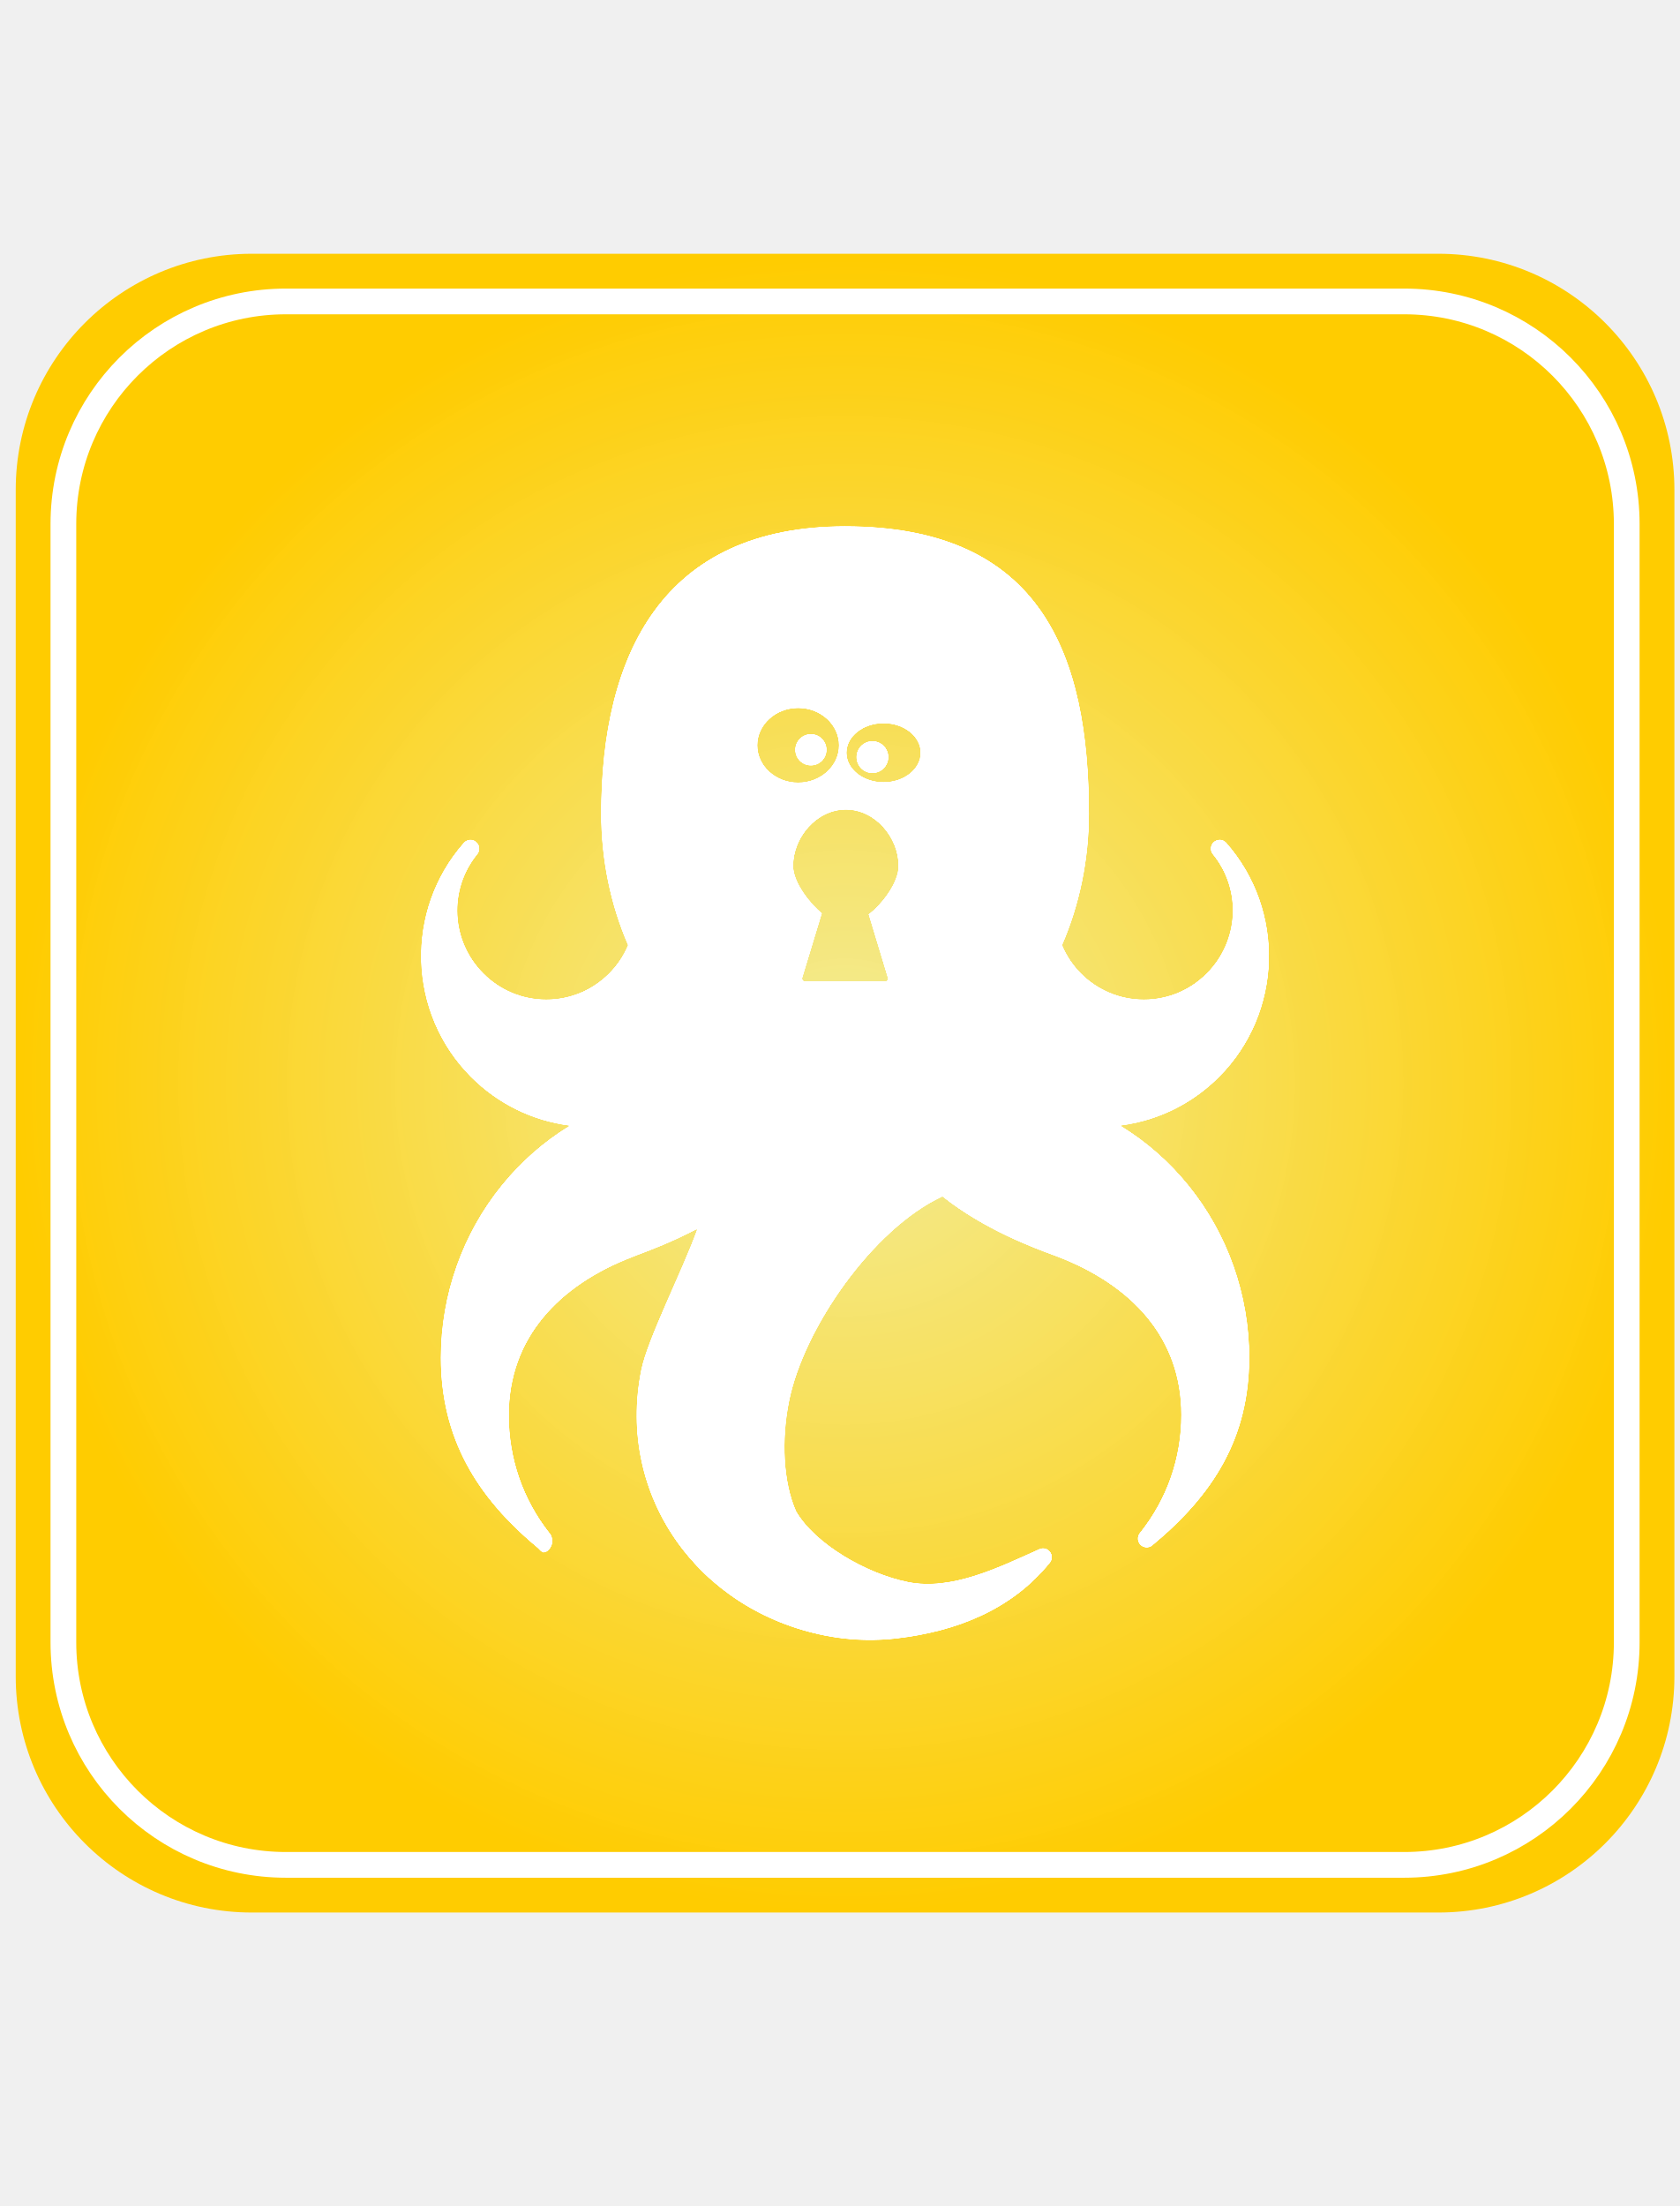
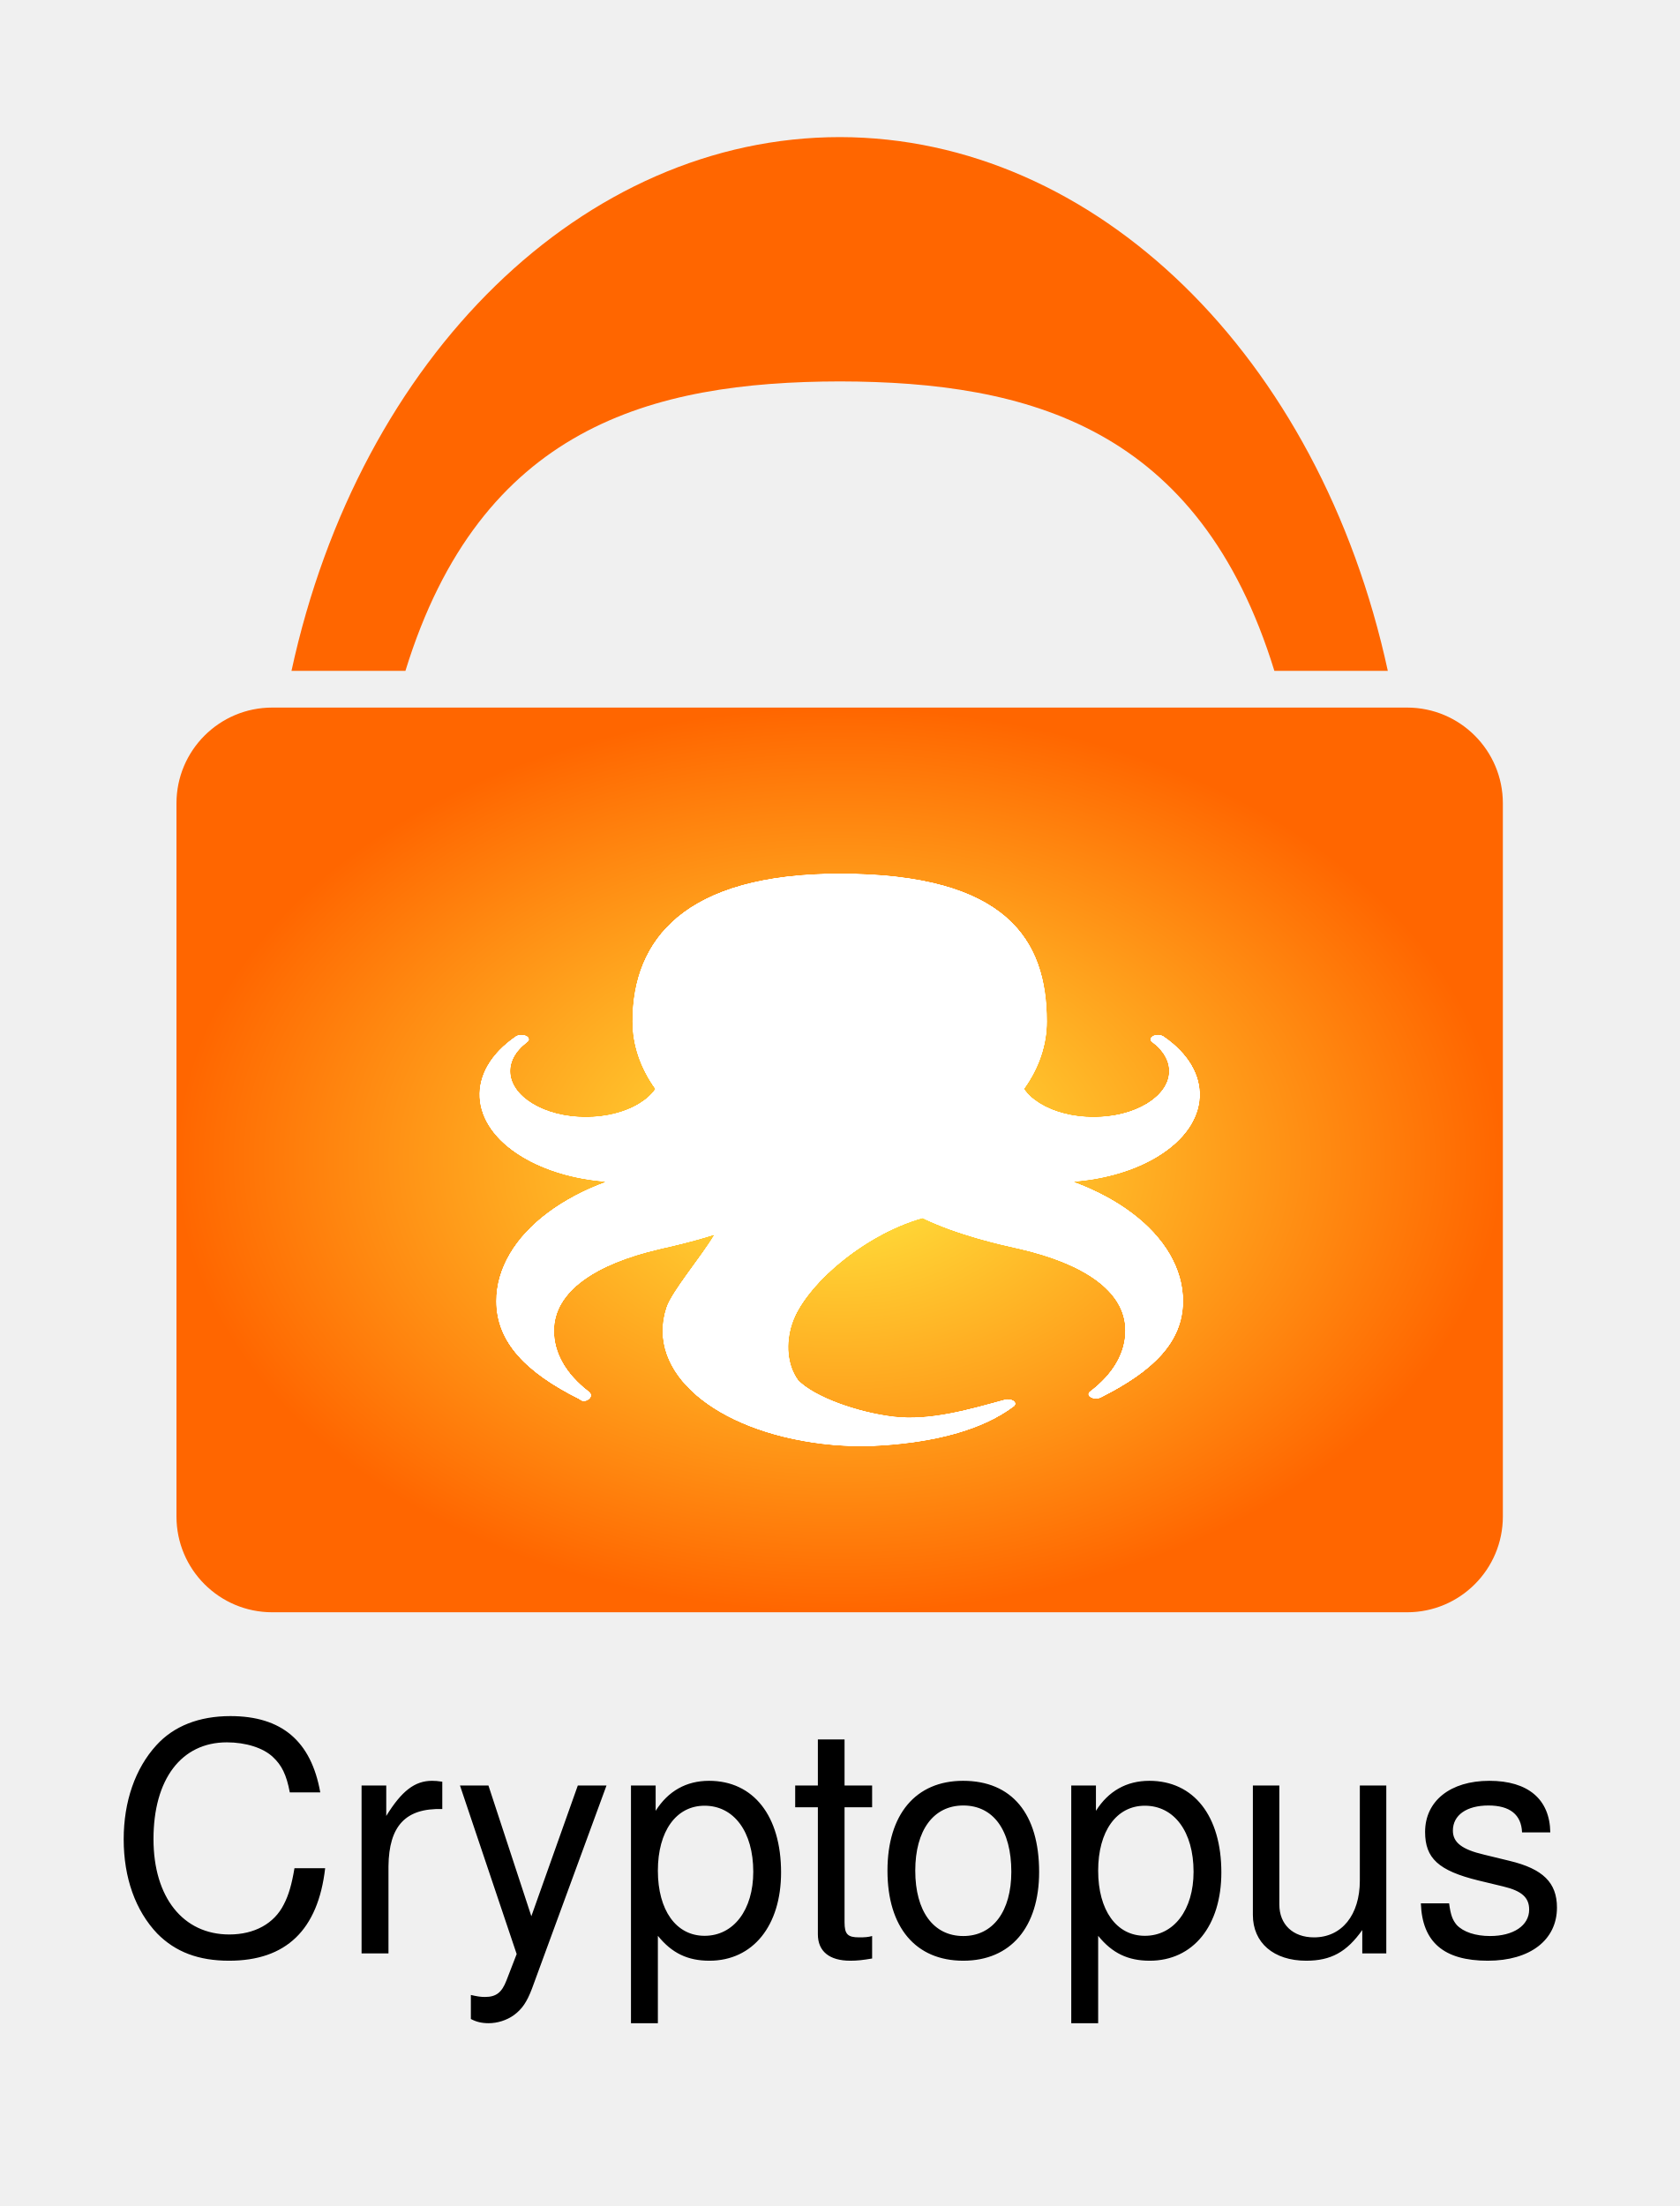
<svg xmlns="http://www.w3.org/2000/svg" xmlns:xlink="http://www.w3.org/1999/xlink" width="118px" height="155px" viewBox="0 0 118 155" version="1.1" id="svg3875">
  <defs id="defs3881">
-     <linearGradient id="linearGradient4864">
-       <stop id="stop4848" offset="0" style="stop-color:#f2ec95;stop-opacity:0.97" />
-       <stop id="stop4846" offset="1" style="stop-color:#ffcc00;stop-opacity:1" />
+     <linearGradient id="linearGradient5292">
+       <stop id="stop5296" offset="0" style="stop-color:#ffeb40;stop-opacity:1" />
+       <stop id="stop5294" offset="1" style="stop-color:#ff6600;stop-opacity:1;" />
    </linearGradient>
    <filter style="color-interpolation-filters:sRGB;" id="filter4701">
      <feColorMatrix values="1 0 0 0 0 0 1 0 0 0 0 0 1 0 0 -0.21 -0.72 -0.07 2 0 " result="color2" id="feColorMatrix4703" />
    </filter>
    <filter style="color-interpolation-filters:sRGB" id="filter4701-9">
      <feColorMatrix values="1 0 0 0 0 0 1 0 0 0 0 0 1 0 0 -0.21 -0.72 -0.07 2 0 " result="color2" id="feColorMatrix4703-7" />
    </filter>
    <filter style="color-interpolation-filters:sRGB" id="filter4701-9-2">
      <feColorMatrix values="1 0 0 0 0 0 1 0 0 0 0 0 1 0 0 -0.21 -0.72 -0.07 2 0 " result="color2" id="feColorMatrix4703-7-4" />
    </filter>
-     <radialGradient xlink:href="#linearGradient4864" id="radialGradient4856" cx="59.38" cy="76.105" fx="59.38" fy="76.105" r="58.275" gradientUnits="userSpaceOnUse" />
+     <filter style="color-interpolation-filters:sRGB" id="filter4701-9-2-3">
+       <feColorMatrix values="1 0 0 0 0 0 1 0 0 0 0 0 1 0 0 -0.21 -0.72 -0.07 2 0 " result="color2" id="feColorMatrix4703-7-4-6" />
+     </filter>
+     <filter style="color-interpolation-filters:sRGB" id="filter4701-9-2-3-4">
+       <feColorMatrix values="1 0 0 0 0 0 1 0 0 0 0 0 1 0 0 -0.21 -0.72 -0.07 2 0 " result="color2" id="feColorMatrix4703-7-4-6-6" />
+     </filter>
+     <filter style="color-interpolation-filters:sRGB" id="filter4701-9-2-3-4-8">
+       <feColorMatrix values="1 0 0 0 0 0 1 0 0 0 0 0 1 0 0 -0.21 -0.72 -0.07 2 0 " result="color2" id="feColorMatrix4703-7-4-6-6-8" />
+     </filter>
+     <filter style="color-interpolation-filters:sRGB" id="filter4701-9-2-3-4-8-7">
+       <feColorMatrix values="1 0 0 0 0 0 1 0 0 0 0 0 1 0 0 -0.21 -0.72 -0.07 2 0 " result="color2" id="feColorMatrix4703-7-4-6-6-8-6" />
+     </filter>
+     <filter style="color-interpolation-filters:sRGB" id="filter4701-9-2-3-4-0">
+       <feColorMatrix values="1 0 0 0 0 0 1 0 0 0 0 0 1 0 0 -0.21 -0.72 -0.07 2 0 " result="color2" id="feColorMatrix4703-7-4-6-6-0" />
+     </filter>
+     <filter style="color-interpolation-filters:sRGB" id="filter4701-9-2-3-4-0-5">
+       <feColorMatrix values="1 0 0 0 0 0 1 0 0 0 0 0 1 0 0 -0.21 -0.72 -0.07 2 0 " result="color2" id="feColorMatrix4703-7-4-6-6-0-2" />
+     </filter>
+     <radialGradient xlink:href="#linearGradient5292" id="radialGradient5298" cx="59" cy="97.5" fx="59" fy="97.5" r="46.6" gradientTransform="matrix(1,0,0,0.682049,0,15.00022)" gradientUnits="userSpaceOnUse" />
  </defs>
-   <g id="Page-1" style="display:inline;fill:none;fill-rule:evenodd;stroke:none;stroke-width:1">
-     <rect style="fill:url(#radialGradient4856);fill-opacity:1.0;fill-rule:evenodd;stroke:none;stroke-width:0;stroke-linecap:butt;stroke-linejoin:miter;stroke-miterlimit:4;stroke-dasharray:none;stroke-opacity:1" id="rect3891-8" width="116.55" height="116.55" x="1.105" y="17.83" ry="16.592" />
-     <path style="fill:#ffffff;fill-opacity:1;filter:url(#filter4701-9-2)" id="logo_cryptopus-1" d="m 128.667,114.673 c 5.145,-0.676 9.897,-3.012 13.62,-6.745 8.83,-8.854 9.262,-23.139 0.985,-32.524 -0.46,-0.521 -1.25,-0.577 -1.774,-0.126 -0.527,0.449 -0.599,1.237 -0.161,1.774 3.989,4.905 3.626,11.985 -0.846,16.469 -2.32,2.324 -5.401,3.605 -8.68,3.605 -3.278,0 -6.361,-1.281 -8.681,-3.605 -1.114,-1.12 -1.99,-2.424 -2.608,-3.89 2.438,-5.599 3.726,-11.884 3.726,-18.211 0,-22.006 -6.568,-39.91 -33.865,-39.91 -25.403,0 -33.862,17.904 -33.862,39.91 0,6.327 1.288,12.611 3.726,18.211 -0.618,1.466 -1.494,2.77 -2.609,3.89 -2.318,2.324 -5.401,3.605 -8.68,3.605 -3.28,0 -6.361,-1.281 -8.681,-3.605 -4.472,-4.484 -4.835,-11.564 -0.843,-16.469 0.436,-0.537 0.363,-1.323 -0.164,-1.772 -0.525,-0.45 -1.316,-0.393 -1.772,0.128 -8.279,9.383 -7.845,23.672 0.983,32.525 3.723,3.733 8.476,6.073 13.62,6.75 -3.536,2.169 -6.67,4.927 -9.335,8.201 -5.464,6.714 -8.475,15.228 -8.475,23.94 0,11.115 4.905,19.315 13.46,26.402 0.236,0.197 0.522,0.635 0.809,0.635 l 0.025,0 c 0.702,0 1.27,-0.911 1.27,-1.615 0,-0.38 -0.167,-0.929 -0.43,-1.162 -3.672,-4.669 -5.611,-10.333 -5.611,-16.266 0,-10.661 6.872,-17.963 17.104,-21.905 l 0.642,-0.257 c 1.557,-0.577 4.736,-1.759 8.273,-3.608 -2.164,5.965 -6.891,15.126 -7.766,19.521 -3.487,17.503 7.984,33.318 25.44,36.816 1.191,0.241 2.406,0.411 3.612,0.512 2.123,0.18 4.278,0.148 6.4,-0.095 8.315,-0.958 16.01,-3.984 21.297,-10.519 0.37,-0.458 0.379,-1.112 0.021,-1.579 -0.359,-0.47 -0.991,-0.627 -1.526,-0.386 -5.605,2.516 -12.136,5.764 -18.173,4.557 -5.82,-1.167 -12.855,-5.276 -15.487,-9.762 -1.794,-4.063 -2.044,-9.887 -0.986,-15.192 2.015,-10.116 11.581,-23.901 21.218,-28.395 5.757,4.582 12.663,7.131 15.322,8.111 l 0.645,0.242 c 10.229,3.943 17.103,11.209 17.103,21.87 0,6.003 -1.984,11.659 -5.737,16.359 -0.408,0.511 -0.364,1.246 0.1,1.704 0.464,0.458 1.199,0.489 1.699,0.073 8.555,-7.087 13.46,-14.98 13.46,-26.096 0,-8.711 -3.009,-17.21 -8.475,-23.923 -2.663,-3.274 -5.798,-6.023 -9.335,-8.192 l 0,0 z M 96.247,94.09 c 0.06,0.126 0.051,0.251 -0.025,0.371 -0.075,0.119 -0.206,0.166 -0.345,0.166 l -10.981,0 c -0.14,0 -0.272,-0.047 -0.347,-0.166 -0.075,-0.119 -0.085,-0.257 -0.025,-0.384 l 2.701,-8.89 c -1.523,-1.203 -3.986,-4.216 -3.986,-6.535 0,-3.947 3.237,-7.765 7.256,-7.765 4.019,0 7.256,3.819 7.256,7.768 0,2.295 -2.292,5.29 -4.15,6.685 l 2.647,8.751 0,0 z m -6.755,-32.166 c 0,2.827 -2.513,5.121 -5.612,5.121 -3.098,0 -5.611,-2.293 -5.611,-5.121 0,-2.827 2.513,-5.121 5.611,-5.121 3.1,0 5.612,2.293 5.612,5.121 l 0,0 z m 11.324,1.03 c 0,2.229 -2.28,4.037 -5.091,4.037 -2.813,0 -5.091,-1.808 -5.091,-4.037 0,-2.23 2.279,-4.037 5.091,-4.037 2.811,0 5.091,1.806 5.091,4.037 l 0,0 z m -12.954,-0.409 c 0,1.225 -0.991,2.219 -2.213,2.219 -1.222,0 -2.214,-0.993 -2.214,-2.219 0,-1.227 0.992,-2.22 2.214,-2.22 1.222,0 2.213,0.993 2.213,2.22 l 0,0 z m 8.57,1.015 c 0,1.249 -1.008,2.26 -2.254,2.26 -1.244,0 -2.252,-1.011 -2.252,-2.26 0,-1.247 1.008,-2.258 2.252,-2.258 1.245,0 2.254,1.011 2.254,2.258 l 0,0 z" transform="matrix(0.5068063,0,0,0.5068063,13.57186,20.98446)" />
-     <rect style="fill:none;fill-opacity:1;fill-rule:evenodd;stroke:#ffffff;stroke-width:1.807;stroke-linecap:butt;stroke-linejoin:miter;stroke-miterlimit:4;stroke-dasharray:none;stroke-opacity:1" id="rect3891-6-9" width="109.851" height="109.851" x="4.454" y="21.18" ry="15.638" />
-   </g>
+   <rect y="49.716" x="12.4" height="63.567" width="93.201" id="rect3422-9-2-4-2" style="fill:url(#radialGradient5298);fill-opacity:1;fill-rule:evenodd;stroke:none;stroke-width:0.968px;stroke-linecap:butt;stroke-linejoin:miter;stroke-opacity:1" ry="6.73" />
+   <path id="logo_cryptopus-1-2-7" d="m 59,43.976 c -19.446,0 -25.922,10.551 -25.922,23.52 0,3.729 0.985,7.431 2.852,10.73 -0.473,0.864 -1.142,1.633 -1.996,2.293 -1.774,1.37 -4.135,2.125 -6.645,2.125 -2.51,0 -4.871,-0.755 -6.646,-2.125 -3.423,-2.642 -3.701,-6.814 -0.645,-9.705 0.334,-0.316 0.278,-0.78 -0.125,-1.045 -0.402,-0.265 -1.008,-0.233 -1.357,0.074 -6.337,5.53 -6.005,13.95 0.754,19.168 2.85,2.2 6.488,3.58 10.426,3.979 -2.707,1.278 -5.107,2.903 -7.146,4.832 -4.183,3.957 -6.488,8.975 -6.488,14.109 0,6.55 3.756,11.382 10.305,15.559 0.18,0.116 0.4,0.375 0.619,0.375 l 0.02,0 c 0.538,0 0.973,-0.538 0.973,-0.953 0,-0.224 -0.128,-0.548 -0.33,-0.686 -2.811,-2.751 -4.295,-6.089 -4.295,-9.586 0,-6.283 5.261,-10.585 13.094,-12.908 l 0.492,-0.15 c 1.192,-0.34 3.624,-1.037 6.332,-2.127 -1.657,3.515 -5.275,8.914 -5.945,11.504 -2.67,10.315 6.112,19.634 19.475,21.695 0.912,0.142 1.843,0.243 2.766,0.303 1.625,0.106 3.274,0.087 4.898,-0.057 6.365,-0.565 12.255,-2.348 16.303,-6.199 0.283,-0.27 0.29,-0.655 0.016,-0.93 -0.274,-0.277 -0.758,-0.37 -1.168,-0.229 -4.291,1.483 -9.291,3.396 -13.912,2.686 -4.455,-0.687 -9.84,-3.109 -11.855,-5.752 -1.373,-2.394 -1.564,-5.826 -0.754,-8.953 1.543,-5.961 8.865,-14.086 16.242,-16.734 4.407,2.7 9.693,4.204 11.729,4.781 l 0.494,0.143 c 7.831,2.323 13.092,6.606 13.092,12.889 0,3.537 -1.518,6.871 -4.391,9.641 -0.313,0.301 -0.279,0.734 0.076,1.004 0.355,0.27 0.918,0.288 1.301,0.043 6.549,-4.176 10.305,-8.828 10.305,-15.379 0,-5.134 -2.304,-10.142 -6.488,-14.098 -2.039,-1.929 -4.439,-3.55 -7.146,-4.828 3.939,-0.399 7.576,-1.775 10.426,-3.975 6.76,-5.218 7.09,-13.635 0.754,-19.166 -0.352,-0.307 -0.956,-0.342 -1.357,-0.076 -0.403,0.265 -0.458,0.73 -0.123,1.047 3.054,2.891 2.777,7.063 -0.646,9.705 -1.776,1.37 -4.135,2.125 -6.645,2.125 -2.509,0 -4.871,-0.755 -6.646,-2.125 -0.853,-0.66 -1.523,-1.429 -1.996,-2.293 1.866,-3.3 2.854,-7.002 2.854,-10.73 0,-12.969 -5.028,-23.52 -25.924,-23.52 z" style="display:inline;fill:#ffffff;fill-opacity:1;fill-rule:evenodd;stroke:none;stroke-width:2.545;stroke-miterlimit:4;stroke-dasharray:none;stroke-opacity:1;filter:url(#filter4701-9-2-3-4-0-5)" transform="matrix(0.5624275,0,0,0.442302,25.81678,41.91397)" />
+   <text xml:space="preserve" style="font-style:normal;font-weight:normal;font-size:40px;line-height:125%;font-family:sans-serif;letter-spacing:0px;word-spacing:0px;fill:#000000;fill-opacity:1;stroke:none;stroke-width:1px;stroke-linecap:butt;stroke-linejoin:miter;stroke-opacity:1" x="7.615" y="137.25" id="text5302">
+     <tspan id="tspan5304" x="7.615" y="137.25" style="font-style:normal;font-variant:normal;font-weight:normal;font-stretch:normal;font-size:22.5px;font-family:'Nimbus Sans L';-inkscape-font-specification:'Nimbus Sans L'">Cryptopus</tspan>
+   </text>
+   <path style="fill:#ff6600;fill-rule:evenodd;stroke:none;stroke-width:1" d="M 59.021,9.633 C 41.054,9.633 25.292,24.971 20.482,47.136 l 8.006,0 c 5.279,-17.137 17.27,-20.311 30.533,-20.337 13.261,0.03 25.248,3.203 30.525,20.337 l 7.971,0 C 92.712,24.991 76.973,9.657 59.021,9.633 Z" id="path4292-2-8" />
</svg>
